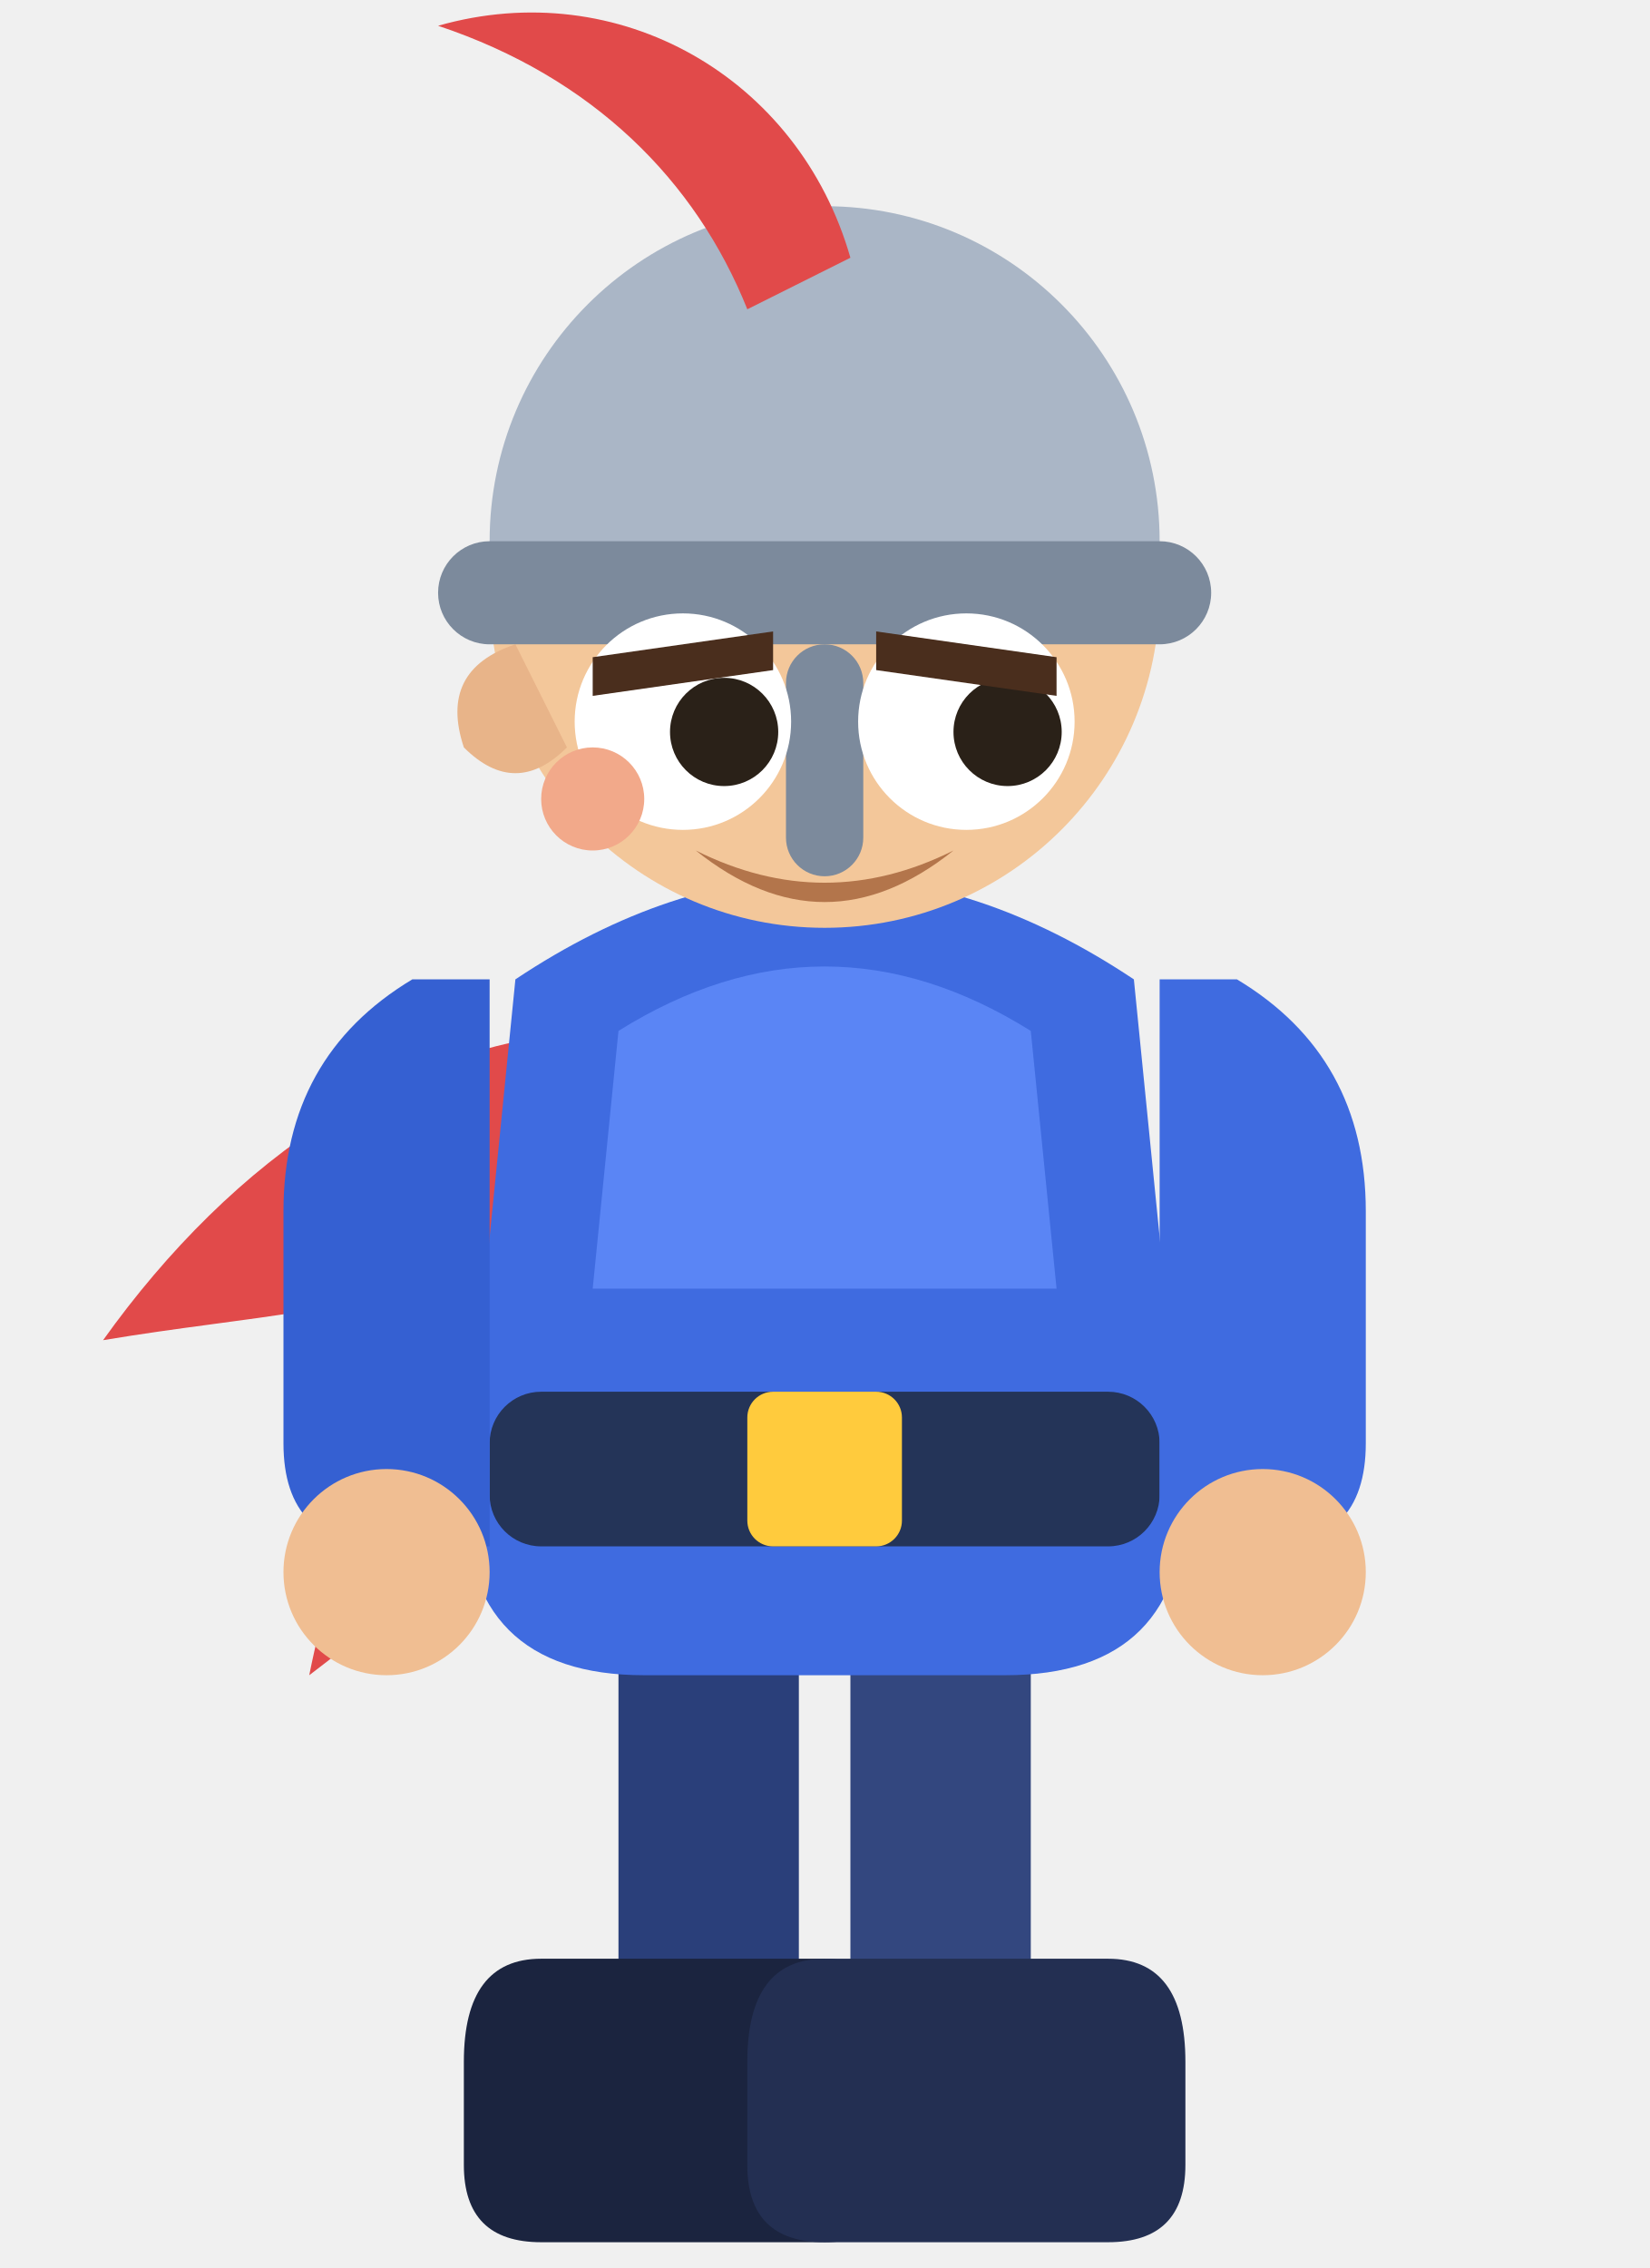
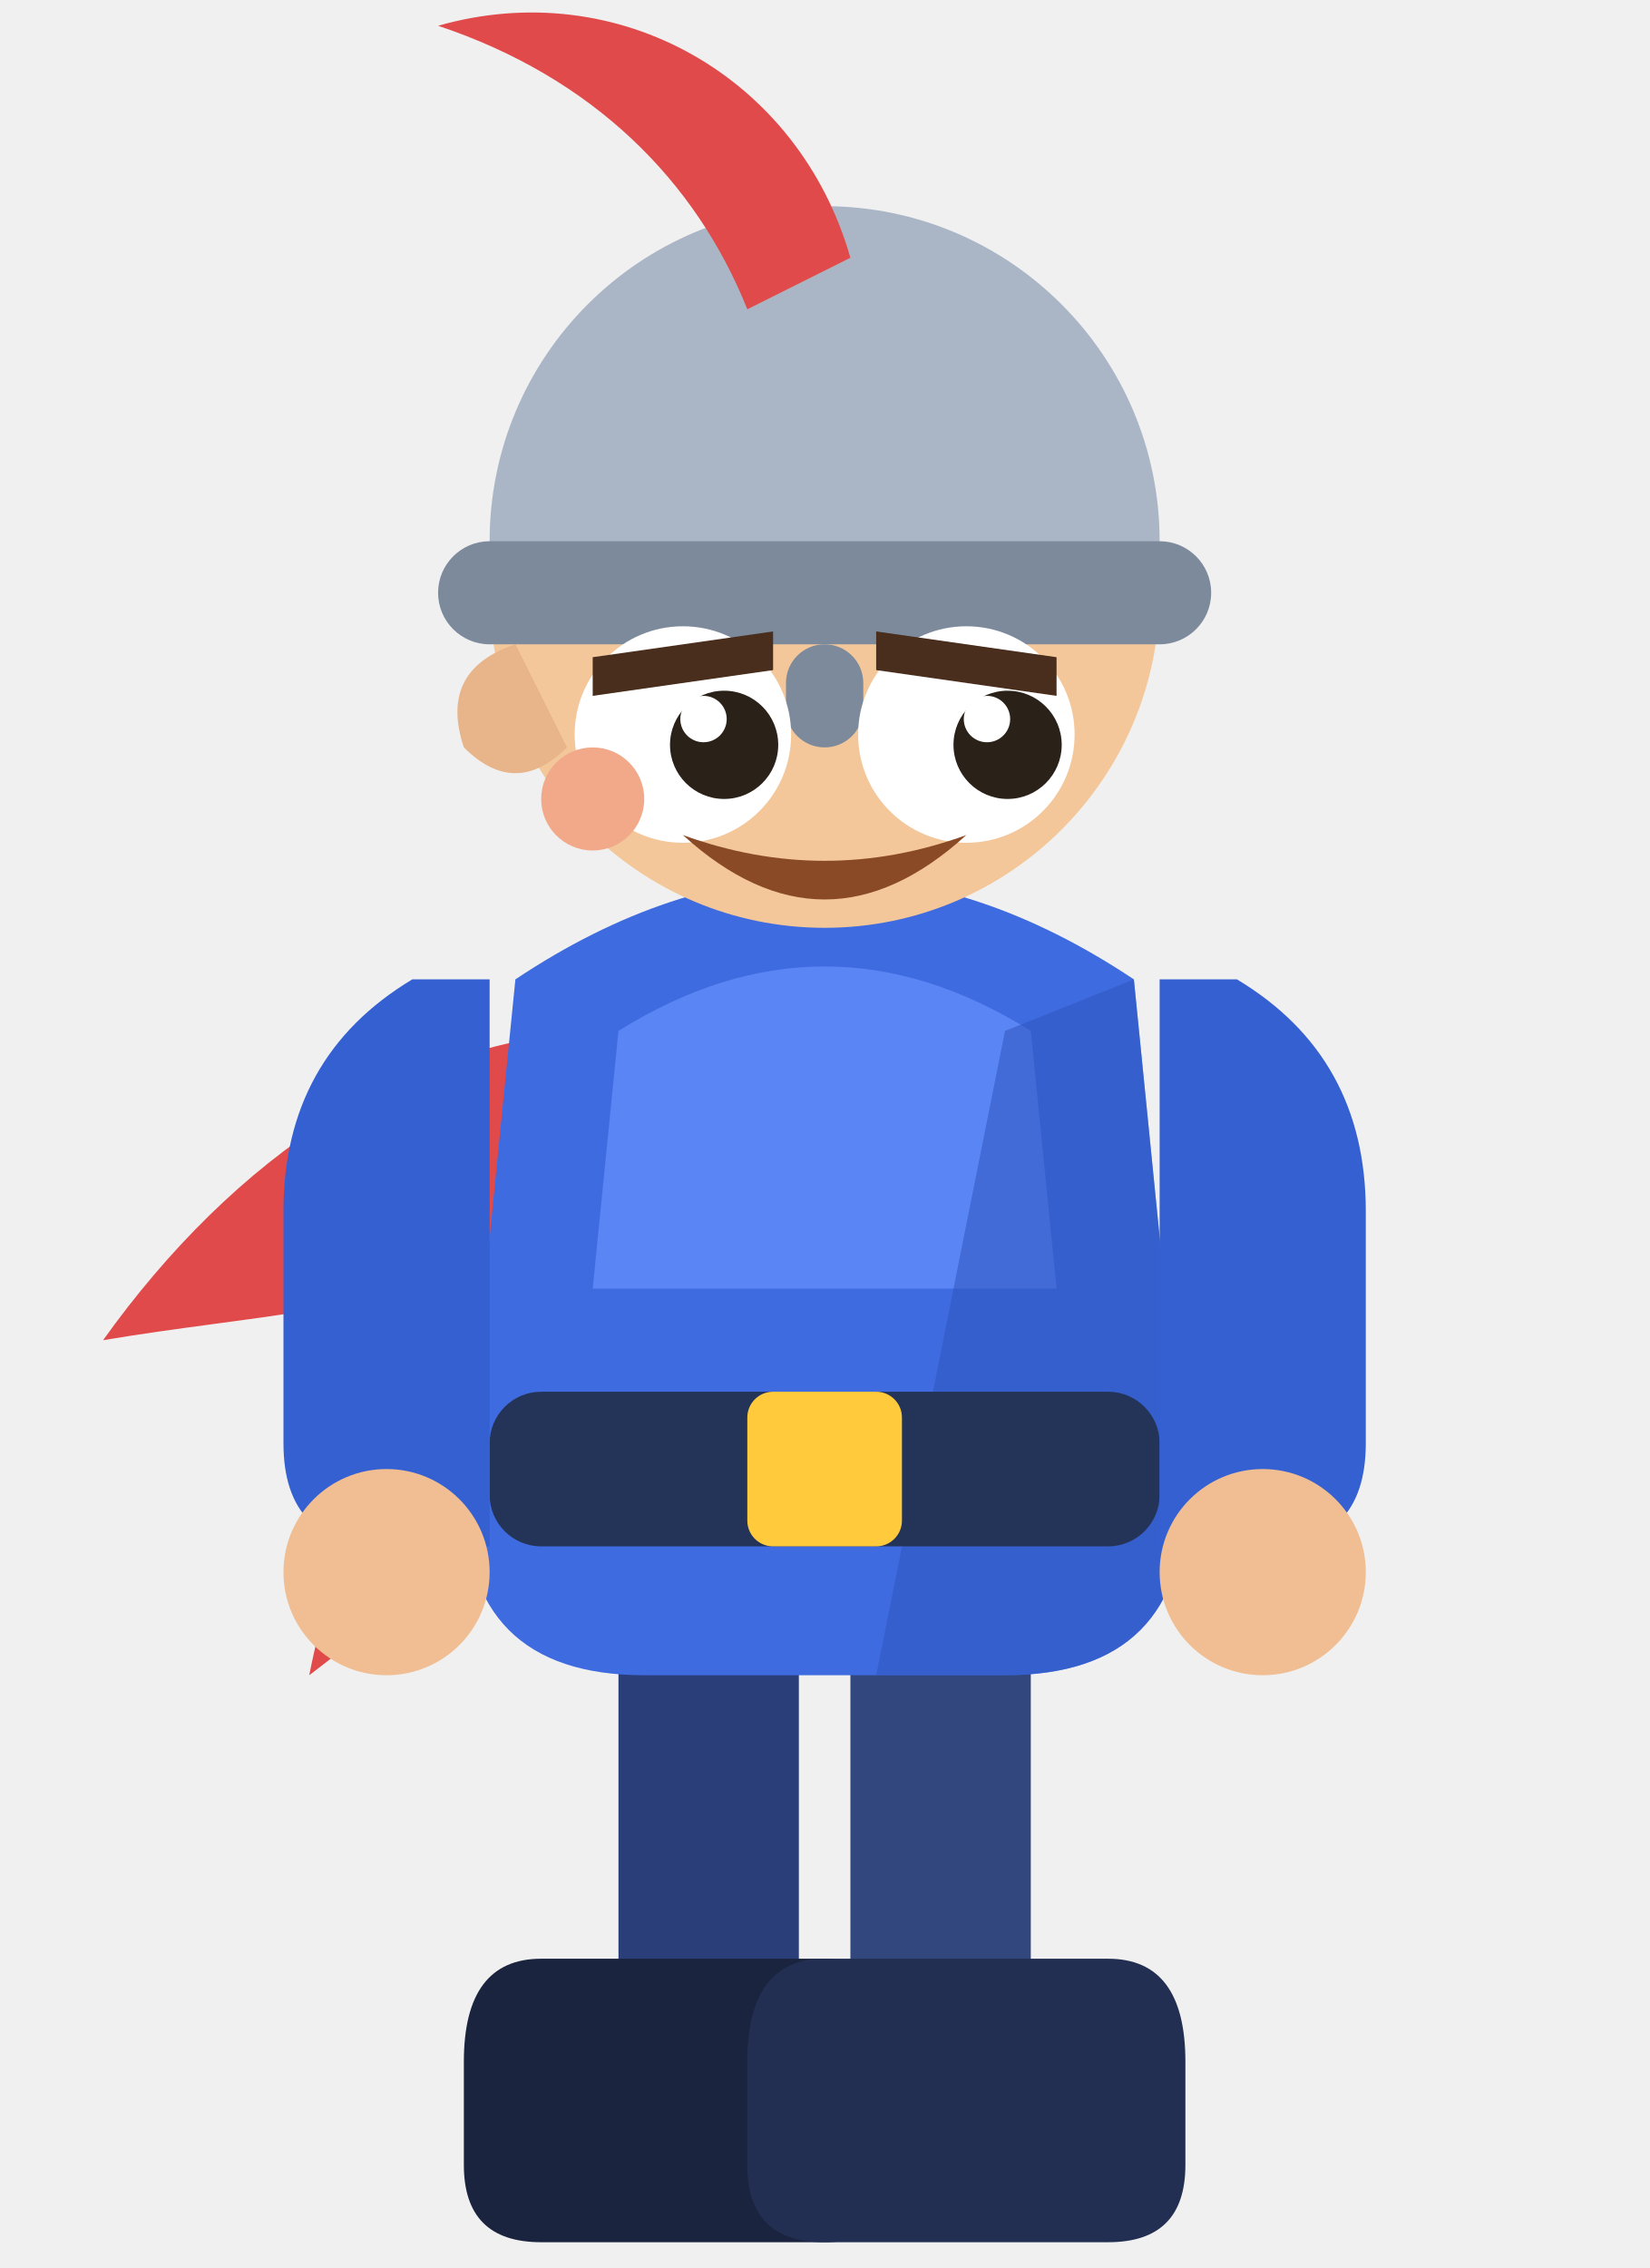
<svg xmlns="http://www.w3.org/2000/svg" width="64" height="88" viewBox="0 0 64 88" version="1.1">
  <path id="scarf" fill="#e14a4a" d="M 24 40 C 16 40 9 45 4 52 C 10 51 14 51 18 49 C 15 55 13 60 12 65 C 20 59 26 50 29 44 Z" />
  <g id="legs">
    <path id="leg-left" fill="#2a3f7a" d="M 24 60 L 31 60 L 31 76 Q 31 79 28 79 L 24 79 Z" />
    <path id="leg-right" fill="#33477f" d="M 33 60 L 40 60 L 40 76 Q 40 79 37 79 L 33 79 Z" />
  </g>
  <g id="shoes">
    <path id="shoe-left" fill="#1b243f" d="M 21 76 L 32 76 Q 35 76 35 80 L 35 84 Q 35 87 32 87 L 21 87 Q 18 87 18 84 L 18 80 Q 18 76 21 76 Z" />
    <path id="shoe-right" fill="#232f52" d="M 32 76 L 43 76 Q 46 76 46 80 L 46 84 Q 46 87 43 87 L 32 87 Q 29 87 29 84 L 29 80 Q 29 76 32 76 Z" />
  </g>
  <path id="body" fill="#3f6be0" d="M 20 38 Q 32 30 44 38 L 46 58 Q 46 65 39 65 L 25 65 Q 18 65 18 58 Z" />
  <path id="chest" fill="#5a85f5" d="M 24 40 Q 32 35 40 40 L 41 50 L 23 50 Z" />
+   <path id="flank" fill="#2f55c0" d="M 39 40 L 44 38 L 46 58 Q 46 65 39 65 L 34 65 L 39 40 Z" opacity="0.55" />
  <rect id="belt" x="19" y="54" width="26" height="6" rx="2" fill="#243458" />
  <rect id="buckle" x="29" y="54" width="6" height="6" rx="1" fill="#ffcb3d" />
  <g id="arms">
    <path id="arm-back" fill="#3560d2" d="M 16 38 Q 11 41 11 47 L 11 56 Q 11 60 15 60 L 19 60 L 19 38 Z" />
-     <path id="arm-front" fill="#3f6be0" d="M 48 38 Q 53 41 53 47 L 53 56 Q 53 60 49 60 L 45 60 L 45 38 Z" />
+     <path id="arm-front" fill="#3560d2" d="M 48 38 Q 53 41 53 47 L 53 56 Q 53 60 49 60 L 45 60 L 45 38 Z" />
    <circle id="hand-back" cx="15" cy="61" r="4" fill="#f0be92" />
    <circle id="hand-front" cx="49" cy="61" r="4" fill="#f0be92" />
  </g>
  <circle id="head" cx="32" cy="23" r="13" fill="#f3c79a" />
  <path id="ear" fill="#e8b489" d="M 20 25 q -3 1 -2 4 q 2 2 4 0 z" />
  <path id="helmet" fill="#aab6c6" d="M 19 21 A 13 13 0 0 1 45 21 L 45 24 L 19 24 Z" />
  <rect id="helm-brim" x="17" y="21" width="30" height="4" rx="2" fill="#7c8a9c" />
-   <rect id="nose-guard" x="30.5" y="25" width="3" height="9" rx="1.5" fill="#7c8a9c" />
+   <rect id="nose-guard" x="30.5" y="25" width="3" height="4" rx="1.5" fill="#7c8a9c" />
  <path id="plume" fill="#e14a4a" d="M 33 10 C 31 3 24 -1 17 1 C 23 3 27 7 29 12 Z" />
-   <circle id="eye-white" cx="26.5" cy="28" r="4.2" fill="#ffffff" />
-   <circle id="pupil" cx="28.1" cy="28.4" r="2.1" fill="#2a2118" />
-   <circle id="eye2-white" cx="37.5" cy="28" r="4.2" fill="#ffffff" />
-   <circle id="eye2-pupil" cx="39.1" cy="28.4" r="2.1" fill="#2a2118" />
+   <circle id="eye-white" cx="26.5" cy="28.5" r="4.2" fill="#ffffff" />
+   <circle id="pupil" cx="28.1" cy="28.9" r="2.1" fill="#2a2118" />
+   <circle id="eye-glint" cx="27.3" cy="27.9" r="0.9" fill="#ffffff" />
+   <circle id="eye2-white" cx="37.5" cy="28.5" r="4.2" fill="#ffffff" />
+   <circle id="eye2-pupil" cx="39.1" cy="28.9" r="2.1" fill="#2a2118" />
+   <circle id="eye2-glint" cx="38.3" cy="27.9" r="0.9" fill="#ffffff" />
  <path id="brow" fill="#4a2e1d" d="M 23 25.5 L 30 24.5 L 30 26 L 23 27 Z" />
  <path id="brow2" fill="#4a2e1d" d="M 34 24.5 L 41 25.5 L 41 27 L 34 26 Z" />
-   <path id="mouth" fill="#b3754b" d="M 27 33 Q 32 37 37 33 Q 32 35.5 27 33 Z" />
+   <path id="mouth" fill="#8a4a26" d="M 26.5 32.4 Q 32 37.4 37.5 32.4 Q 32 34.4 26.5 32.4 Z" />
  <circle id="cheek" cx="23" cy="31" r="2" fill="#f2a98a" />
</svg>
